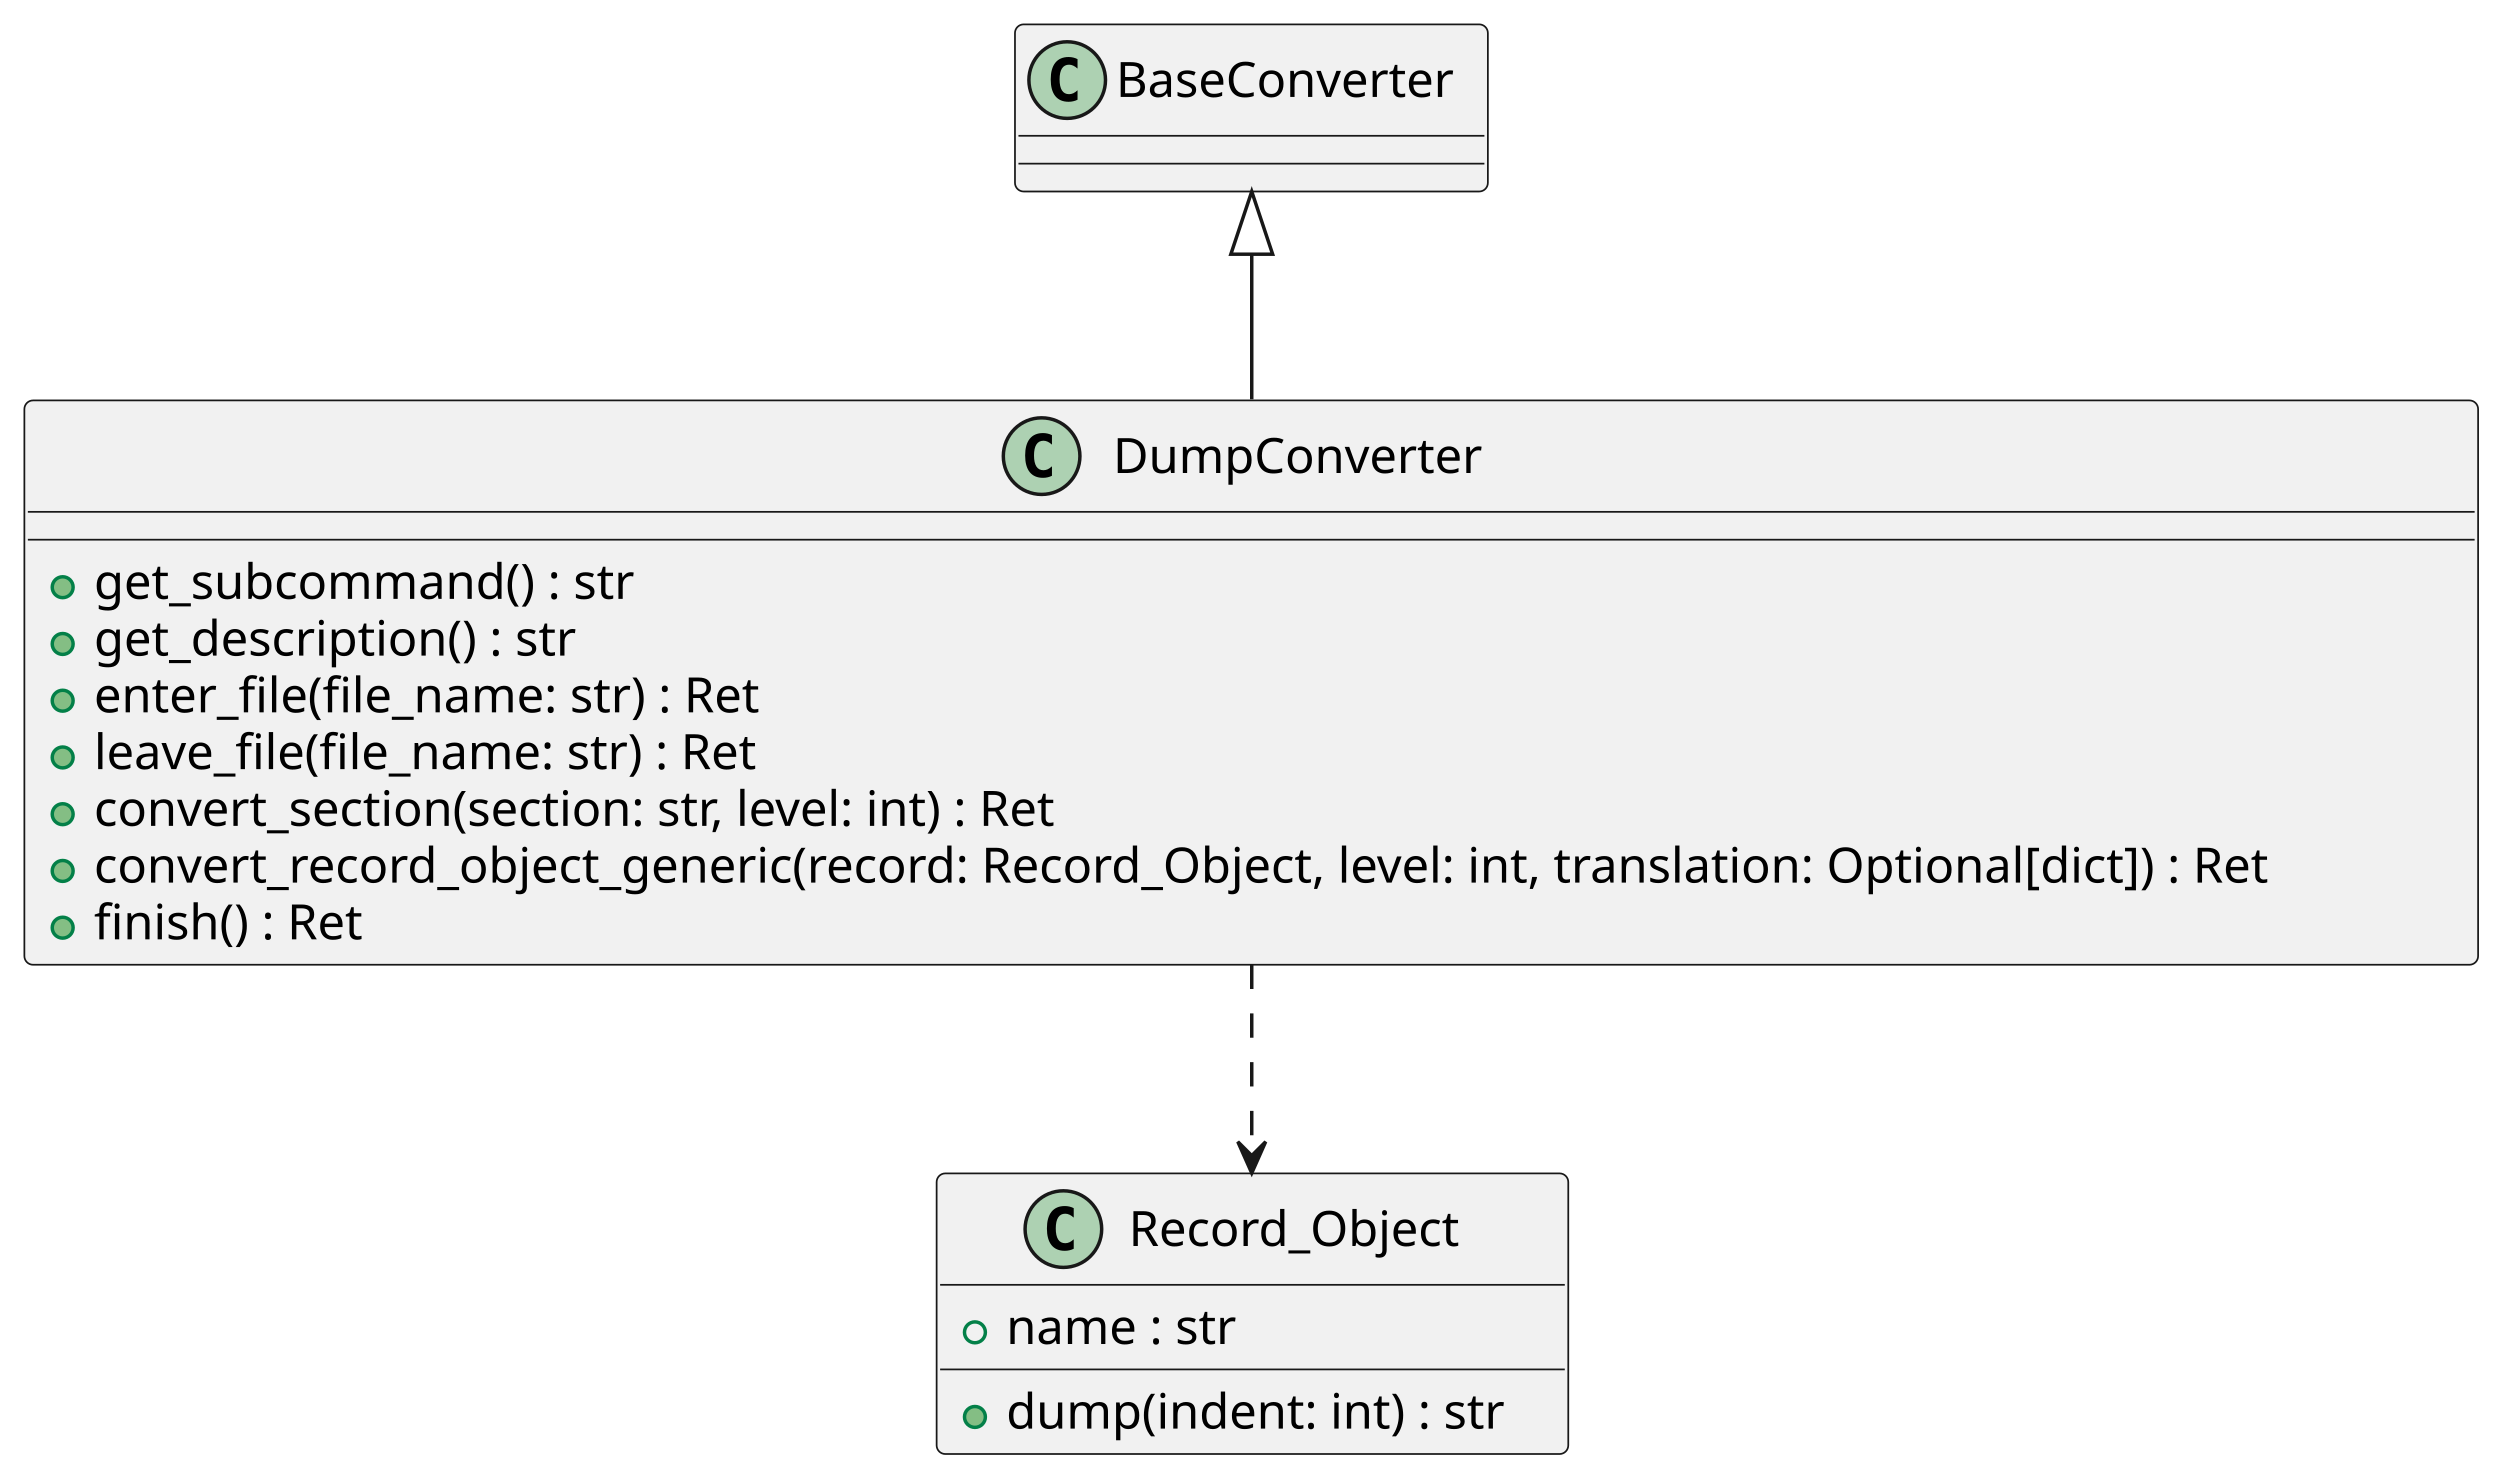
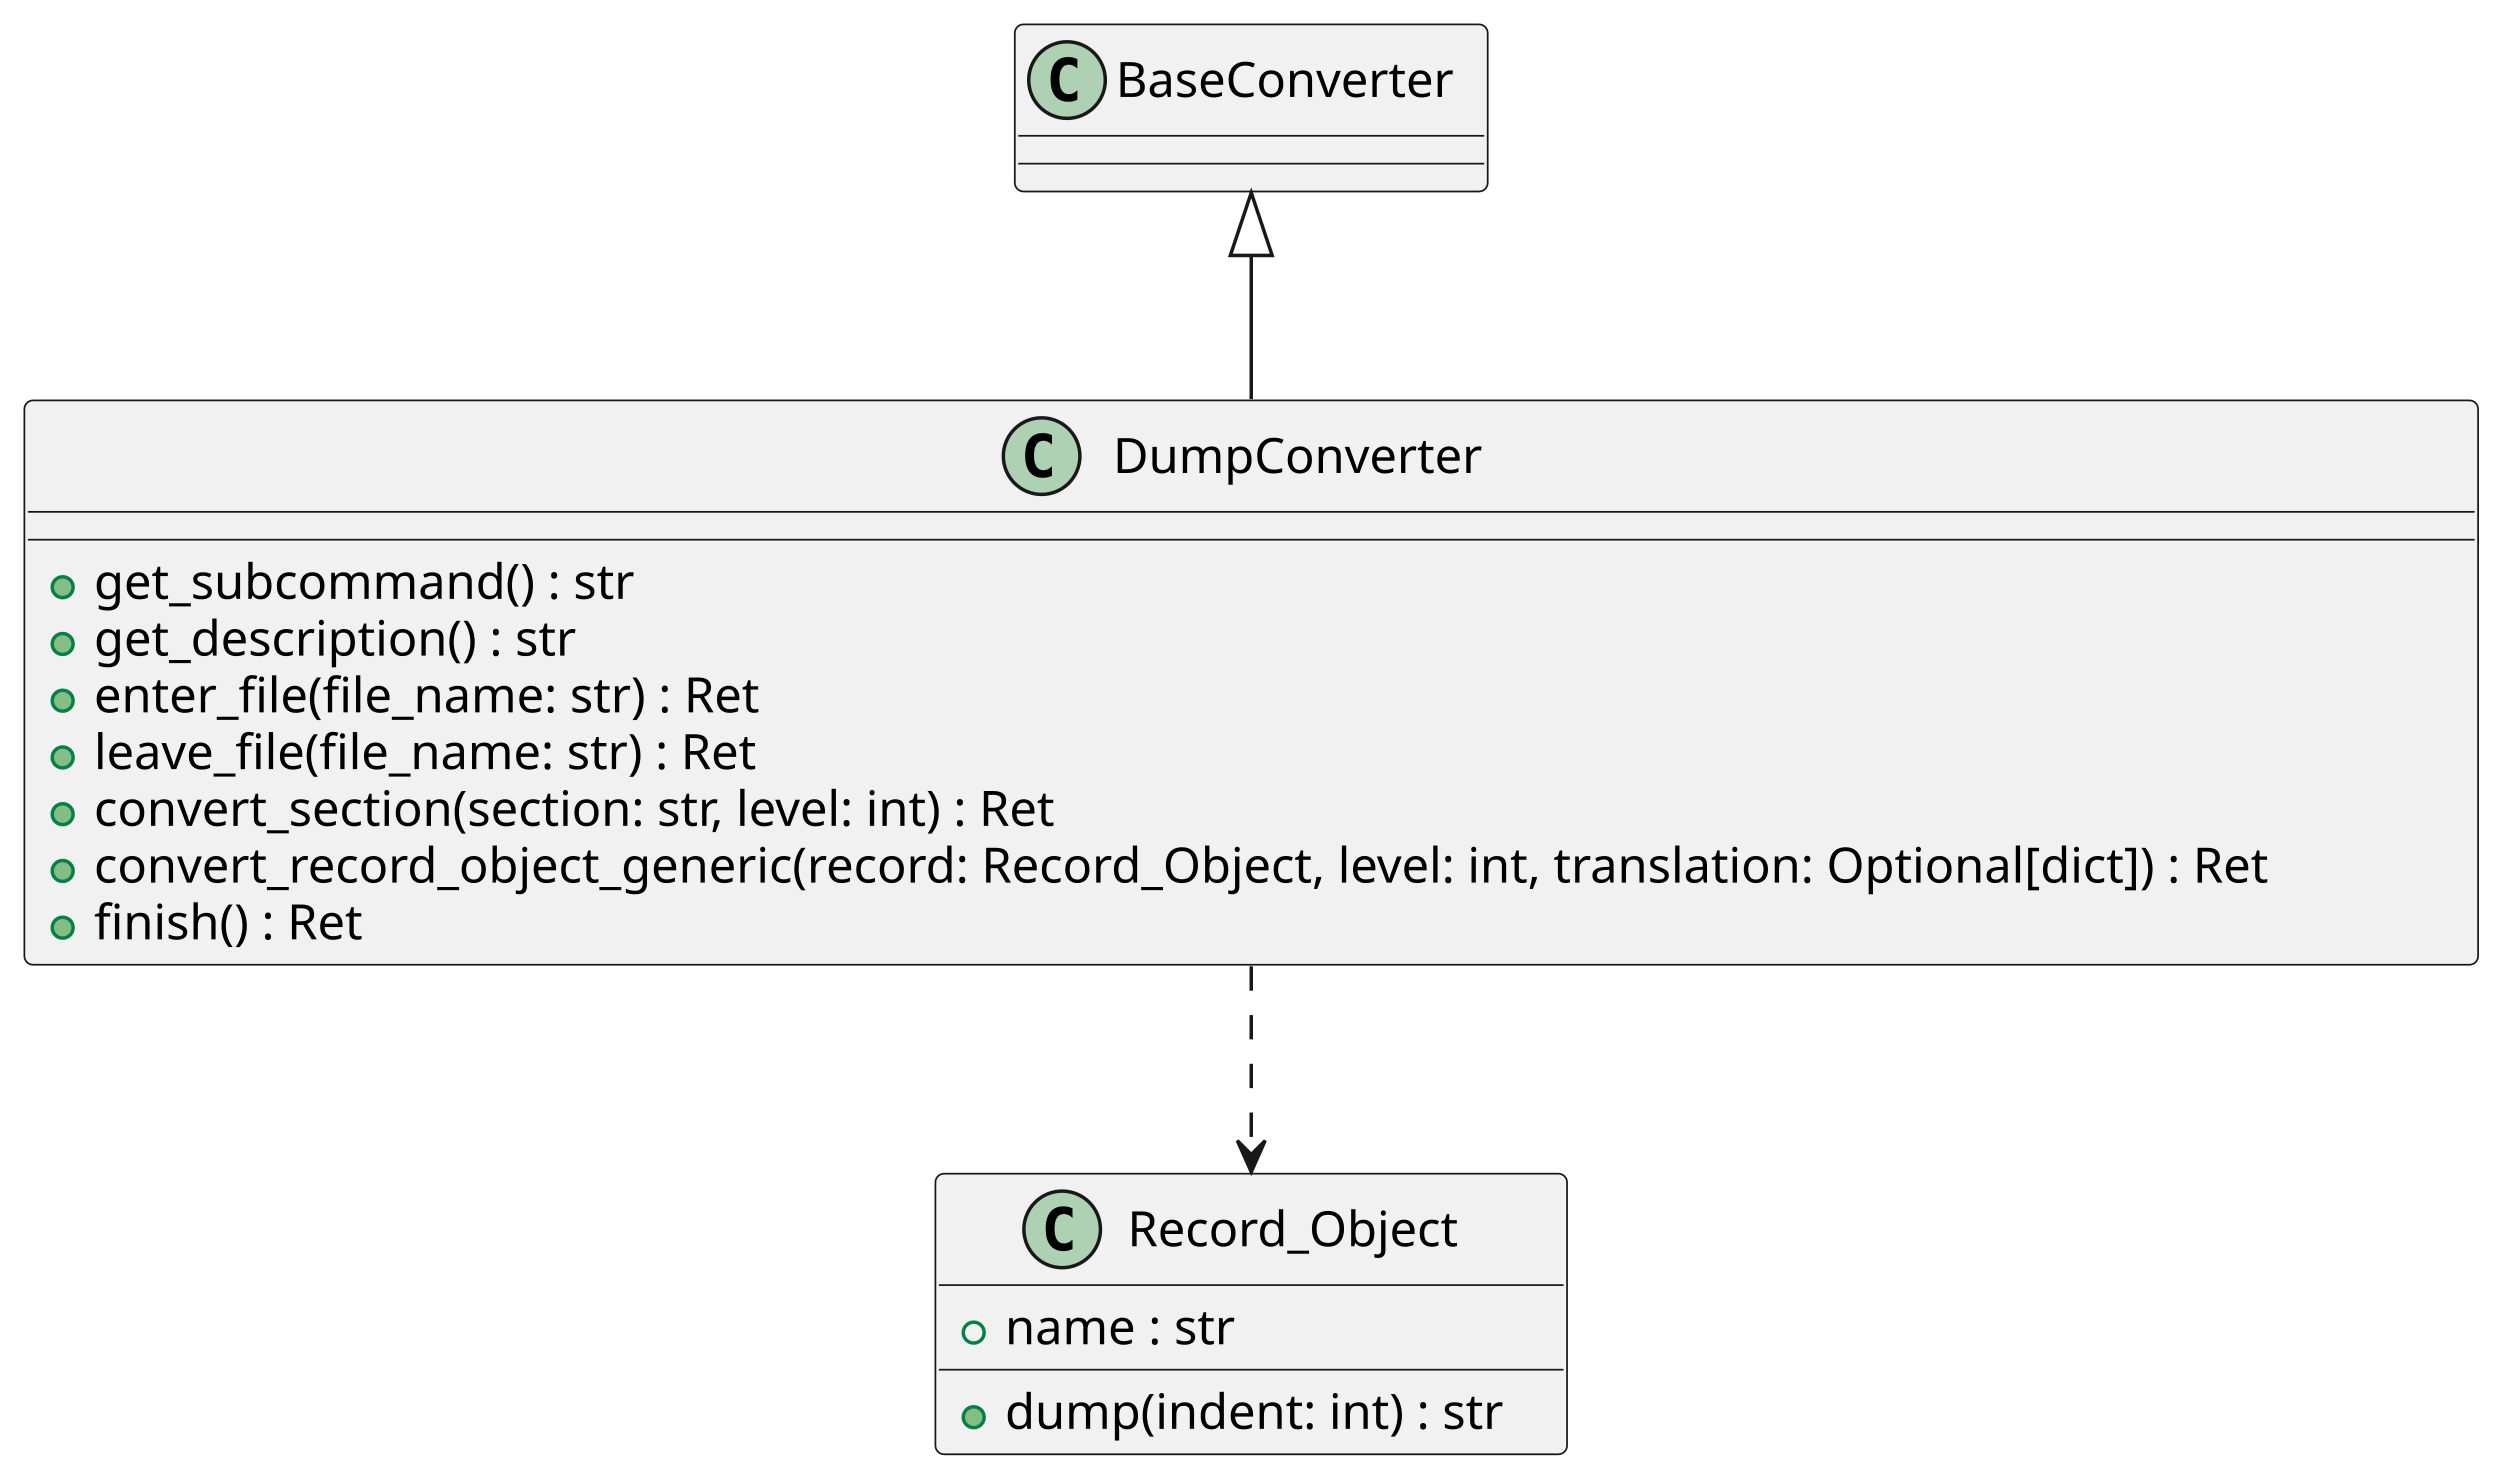
<svg xmlns="http://www.w3.org/2000/svg" contentStyleType="text/css" data-diagram-type="CLASS" height="424px" preserveAspectRatio="none" style="width:718px;height:424px;background:#FFFFFF;" version="1.1" viewBox="0 0 718 424" width="718px" zoomAndPan="magnify">
  <defs />
  <g>
    <g class="entity" data-qualified-name="BaseConverter" data-source-line="2" id="ent0002">
-       <rect fill="#F1F1F1" height="48" rx="2.5" ry="2.5" style="stroke:#181818;stroke-width:0.5;" width="135.817" x="291.5" y="7" />
-       <ellipse cx="306.5" cy="23" fill="#ADD1B2" rx="11" ry="11" style="stroke:#181818;stroke-width:1;" />
-       <path d="M309.469,28.641 Q308.891,28.938 308.25,29.078 Q307.609,29.234 306.906,29.234 Q304.406,29.234 303.078,27.594 Q301.766,25.938 301.766,22.812 Q301.766,19.688 303.078,18.031 Q304.406,16.375 306.906,16.375 Q307.609,16.375 308.25,16.531 Q308.906,16.688 309.469,16.984 L309.469,19.703 Q308.844,19.125 308.25,18.859 Q307.656,18.578 307.031,18.578 Q305.688,18.578 305,19.656 Q304.312,20.719 304.312,22.812 Q304.312,24.906 305,25.984 Q305.688,27.047 307.031,27.047 Q307.656,27.047 308.25,26.781 Q308.844,26.5 309.469,25.922 L309.469,28.641 Z " fill="#000000" />
-       <text fill="#000000" font-family="sans-serif" font-size="14" lengthAdjust="spacing" textLength="103.817" x="320.5" y="27.847">BaseConverter</text>
-       <line style="stroke:#181818;stroke-width:0.5;" x1="292.5" x2="426.317" y1="39" y2="39" />
-       <line style="stroke:#181818;stroke-width:0.5;" x1="292.5" x2="426.317" y1="47" y2="47" />
+       <rect fill="#F1F1F1" height="48" rx="2.5" ry="2.5" style="stroke:#181818;stroke-width:0.5;" width="135.817" x="291.45" y="7" />
+       <ellipse cx="306.45" cy="23" fill="#ADD1B2" rx="11" ry="11" style="stroke:#181818;stroke-width:1;" />
+       <path d="M309.419,28.641 Q308.841,28.938 308.2,29.078 Q307.559,29.234 306.856,29.234 Q304.356,29.234 303.028,27.594 Q301.716,25.938 301.716,22.812 Q301.716,19.688 303.028,18.031 Q304.356,16.375 306.856,16.375 Q307.559,16.375 308.2,16.531 Q308.856,16.688 309.419,16.984 L309.419,19.703 Q308.794,19.125 308.2,18.859 Q307.606,18.578 306.981,18.578 Q305.637,18.578 304.95,19.656 Q304.262,20.719 304.262,22.812 Q304.262,24.906 304.95,25.984 Q305.637,27.047 306.981,27.047 Q307.606,27.047 308.2,26.781 Q308.794,26.5 309.419,25.922 L309.419,28.641 Z " fill="#000000" />
+       <text fill="#000000" font-family="sans-serif" font-size="14" lengthAdjust="spacing" textLength="103.817" x="320.45" y="27.847">BaseConverter</text>
+       <line style="stroke:#181818;stroke-width:0.5;" x1="292.45" x2="426.267" y1="39" y2="39" />
+       <line style="stroke:#181818;stroke-width:0.5;" x1="292.45" x2="426.267" y1="47" y2="47" />
    </g>
    <g class="entity" data-qualified-name="DumpConverter" data-source-line="5" id="ent0003">
      <rect fill="#F1F1F1" height="162.078" rx="2.5" ry="2.5" style="stroke:#181818;stroke-width:0.5;" width="704.713" x="7" y="115" />
      <ellipse cx="299.154" cy="131" fill="#ADD1B2" rx="11" ry="11" style="stroke:#181818;stroke-width:1;" />
      <path d="M302.123,136.641 Q301.545,136.938 300.904,137.078 Q300.264,137.234 299.56,137.234 Q297.06,137.234 295.732,135.594 Q294.42,133.938 294.42,130.812 Q294.42,127.688 295.732,126.031 Q297.06,124.375 299.56,124.375 Q300.264,124.375 300.904,124.531 Q301.56,124.688 302.123,124.984 L302.123,127.703 Q301.498,127.125 300.904,126.859 Q300.31,126.578 299.685,126.578 Q298.342,126.578 297.654,127.656 Q296.967,128.719 296.967,130.812 Q296.967,132.906 297.654,133.984 Q298.342,135.047 299.685,135.047 Q300.31,135.047 300.904,134.781 Q301.498,134.5 302.123,133.922 L302.123,136.641 Z " fill="#000000" />
      <text fill="#000000" font-family="sans-serif" font-size="14" lengthAdjust="spacing" textLength="111.904" x="319.654" y="135.847">DumpConverter</text>
      <line style="stroke:#181818;stroke-width:0.5;" x1="8" x2="710.713" y1="147" y2="147" />
      <line style="stroke:#181818;stroke-width:0.5;" x1="8" x2="710.713" y1="155" y2="155" />
      <g data-visibility-modifier="PUBLIC_METHOD">
        <ellipse cx="18" cy="168.648" fill="#84BE84" rx="3" ry="3" style="stroke:#038048;stroke-width:1;" />
      </g>
      <text fill="#000000" font-family="sans-serif" font-size="14" lengthAdjust="spacing" textLength="168" x="27" y="171.995">get_subcommand() : str</text>
      <g data-visibility-modifier="PUBLIC_METHOD">
        <ellipse cx="18" cy="184.945" fill="#84BE84" rx="3" ry="3" style="stroke:#038048;stroke-width:1;" />
      </g>
      <text fill="#000000" font-family="sans-serif" font-size="14" lengthAdjust="spacing" textLength="150.91" x="27" y="188.292">get_description() : str</text>
      <g data-visibility-modifier="PUBLIC_METHOD">
        <ellipse cx="18" cy="201.242" fill="#84BE84" rx="3" ry="3" style="stroke:#038048;stroke-width:1;" />
      </g>
      <text fill="#000000" font-family="sans-serif" font-size="14" lengthAdjust="spacing" textLength="209.768" x="27" y="204.589">enter_file(file_name: str) : Ret</text>
      <g data-visibility-modifier="PUBLIC_METHOD">
        <ellipse cx="18" cy="217.539" fill="#84BE84" rx="3" ry="3" style="stroke:#038048;stroke-width:1;" />
      </g>
      <text fill="#000000" font-family="sans-serif" font-size="14" lengthAdjust="spacing" textLength="210.403" x="27" y="220.886">leave_file(file_name: str) : Ret</text>
      <g data-visibility-modifier="PUBLIC_METHOD">
        <ellipse cx="18" cy="233.836" fill="#84BE84" rx="3" ry="3" style="stroke:#038048;stroke-width:1;" />
      </g>
      <text fill="#000000" font-family="sans-serif" font-size="14" lengthAdjust="spacing" textLength="306.81" x="27" y="237.183">convert_section(section: str, level: int) : Ret</text>
      <g data-visibility-modifier="PUBLIC_METHOD">
        <ellipse cx="18" cy="250.133" fill="#84BE84" rx="3" ry="3" style="stroke:#038048;stroke-width:1;" />
      </g>
      <text fill="#000000" font-family="sans-serif" font-size="14" lengthAdjust="spacing" textLength="678.713" x="27" y="253.48">convert_record_object_generic(record: Record_Object, level: int, translation: Optional[dict]) : Ret</text>
      <g data-visibility-modifier="PUBLIC_METHOD">
        <ellipse cx="18" cy="266.43" fill="#84BE84" rx="3" ry="3" style="stroke:#038048;stroke-width:1;" />
      </g>
      <text fill="#000000" font-family="sans-serif" font-size="14" lengthAdjust="spacing" textLength="86.119" x="27" y="269.776">finish() : Ret</text>
    </g>
    <g class="entity" data-qualified-name="Record_Object" data-source-line="15" id="ent0005">
-       <rect fill="#F1F1F1" height="80.594" rx="2.5" ry="2.5" style="stroke:#181818;stroke-width:0.5;" width="181.408" x="269" y="337" />
-       <ellipse cx="305.405" cy="353" fill="#ADD1B2" rx="11" ry="11" style="stroke:#181818;stroke-width:1;" />
-       <path d="M308.374,358.641 Q307.796,358.938 307.155,359.078 Q306.514,359.234 305.811,359.234 Q303.311,359.234 301.983,357.594 Q300.671,355.938 300.671,352.812 Q300.671,349.688 301.983,348.031 Q303.311,346.375 305.811,346.375 Q306.514,346.375 307.155,346.531 Q307.811,346.688 308.374,346.984 L308.374,349.703 Q307.749,349.125 307.155,348.859 Q306.561,348.578 305.936,348.578 Q304.592,348.578 303.905,349.656 Q303.217,350.719 303.217,352.812 Q303.217,354.906 303.905,355.984 Q304.592,357.047 305.936,357.047 Q306.561,357.047 307.155,356.781 Q307.749,356.5 308.374,355.922 L308.374,358.641 Z " fill="#000000" />
-       <text fill="#000000" font-family="sans-serif" font-size="14" lengthAdjust="spacing" textLength="101.842" x="324.161" y="357.847">Record_Object</text>
-       <line style="stroke:#181818;stroke-width:0.5;" x1="270" x2="449.408" y1="369" y2="369" />
+       <rect fill="#F1F1F1" height="80.594" rx="2.5" ry="2.5" style="stroke:#181818;stroke-width:0.5;" width="181.408" x="268.65" y="337.08" />
+       <ellipse cx="305.055" cy="353.08" fill="#ADD1B2" rx="11" ry="11" style="stroke:#181818;stroke-width:1;" />
+       <path d="M308.024,358.721 Q307.445,359.017 306.805,359.158 Q306.164,359.314 305.461,359.314 Q302.961,359.314 301.633,357.674 Q300.32,356.017 300.32,352.892 Q300.32,349.767 301.633,348.111 Q302.961,346.455 305.461,346.455 Q306.164,346.455 306.805,346.611 Q307.461,346.767 308.024,347.064 L308.024,349.783 Q307.399,349.205 306.805,348.939 Q306.211,348.658 305.586,348.658 Q304.242,348.658 303.555,349.736 Q302.867,350.799 302.867,352.892 Q302.867,354.986 303.555,356.064 Q304.242,357.127 305.586,357.127 Q306.211,357.127 306.805,356.861 Q307.399,356.58 308.024,356.002 L308.024,358.721 Z " fill="#000000" />
+       <text fill="#000000" font-family="sans-serif" font-size="14" lengthAdjust="spacing" textLength="101.842" x="323.812" y="357.927">Record_Object</text>
+       <line style="stroke:#181818;stroke-width:0.5;" x1="269.65" x2="449.058" y1="369.08" y2="369.08" />
      <g data-visibility-modifier="PUBLIC_FIELD">
-         <ellipse cx="280" cy="382.648" fill="none" rx="3" ry="3" style="stroke:#038048;stroke-width:1;" />
+         <ellipse cx="279.65" cy="382.728" fill="none" rx="3" ry="3" style="stroke:#038048;stroke-width:1;" />
      </g>
-       <text fill="#000000" font-family="sans-serif" font-size="14" lengthAdjust="spacing" textLength="71.859" x="289" y="385.995">name : str</text>
-       <line style="stroke:#181818;stroke-width:0.5;" x1="270" x2="449.408" y1="393.297" y2="393.297" />
+       <text fill="#000000" font-family="sans-serif" font-size="14" lengthAdjust="spacing" textLength="71.859" x="288.65" y="386.075">name : str</text>
+       <line style="stroke:#181818;stroke-width:0.5;" x1="269.65" x2="449.058" y1="393.377" y2="393.377" />
      <g data-visibility-modifier="PUBLIC_METHOD">
-         <ellipse cx="280" cy="406.945" fill="#84BE84" rx="3" ry="3" style="stroke:#038048;stroke-width:1;" />
+         <ellipse cx="279.65" cy="407.025" fill="#84BE84" rx="3" ry="3" style="stroke:#038048;stroke-width:1;" />
      </g>
-       <text fill="#000000" font-family="sans-serif" font-size="14" lengthAdjust="spacing" textLength="155.408" x="289" y="410.292">dump(indent: int) : str</text>
+       <text fill="#000000" font-family="sans-serif" font-size="14" lengthAdjust="spacing" textLength="155.408" x="288.65" y="410.372">dump(indent: int) : str</text>
    </g>
    <g class="link" data-entity-1="ent0002" data-entity-2="ent0003" data-link-type="extension" data-source-line="6" id="lnk4">
-       <path d="M359.5,73.01 C359.5,88.8 359.5,92.8 359.5,114.68" fill="none" id="BaseConverter-backto-DumpConverter" style="stroke:#181818;stroke-width:1;" />
-       <polygon fill="none" points="359.5,55.01,353.5,73.01,365.5,73.01,359.5,55.01" style="stroke:#181818;stroke-width:1;" />
+       <path d="M359.36,73.36 C359.36,89.12 359.36,92.93 359.36,114.64" fill="none" id="BaseConverter-backto-DumpConverter" style="stroke:#181818;stroke-width:1;" />
+       <polygon fill="none" points="359.36,55.36,353.36,73.36,365.36,73.36,359.36,55.36" style="stroke:#181818;stroke-width:1;" />
    </g>
    <g class="link" data-entity-1="ent0003" data-entity-2="ent0005" data-link-type="dependency" data-source-line="20" id="lnk6">
-       <path codeLine="20" d="M359.5,277.04 C359.5,297.79 359.5,313.25 359.5,330.9" fill="none" id="DumpConverter-to-Record_Object" style="stroke:#181818;stroke-width:1;stroke-dasharray:7,7;" />
-       <polygon fill="#181818" points="359.5,336.9,363.5,327.9,359.5,331.9,355.5,327.9,359.5,336.9" style="stroke:#181818;stroke-width:1;" />
+       <path codeLine="20" d="M359.36,277.52 C359.36,298.01 359.36,313.14 359.36,330.58" fill="none" id="DumpConverter-to-Record_Object" style="stroke:#181818;stroke-width:1;stroke-dasharray:7,7;" />
+       <polygon fill="#181818" points="359.36,336.58,363.36,327.58,359.36,331.58,355.36,327.58,359.36,336.58" style="stroke:#181818;stroke-width:1;" />
    </g>
  </g>
</svg>
